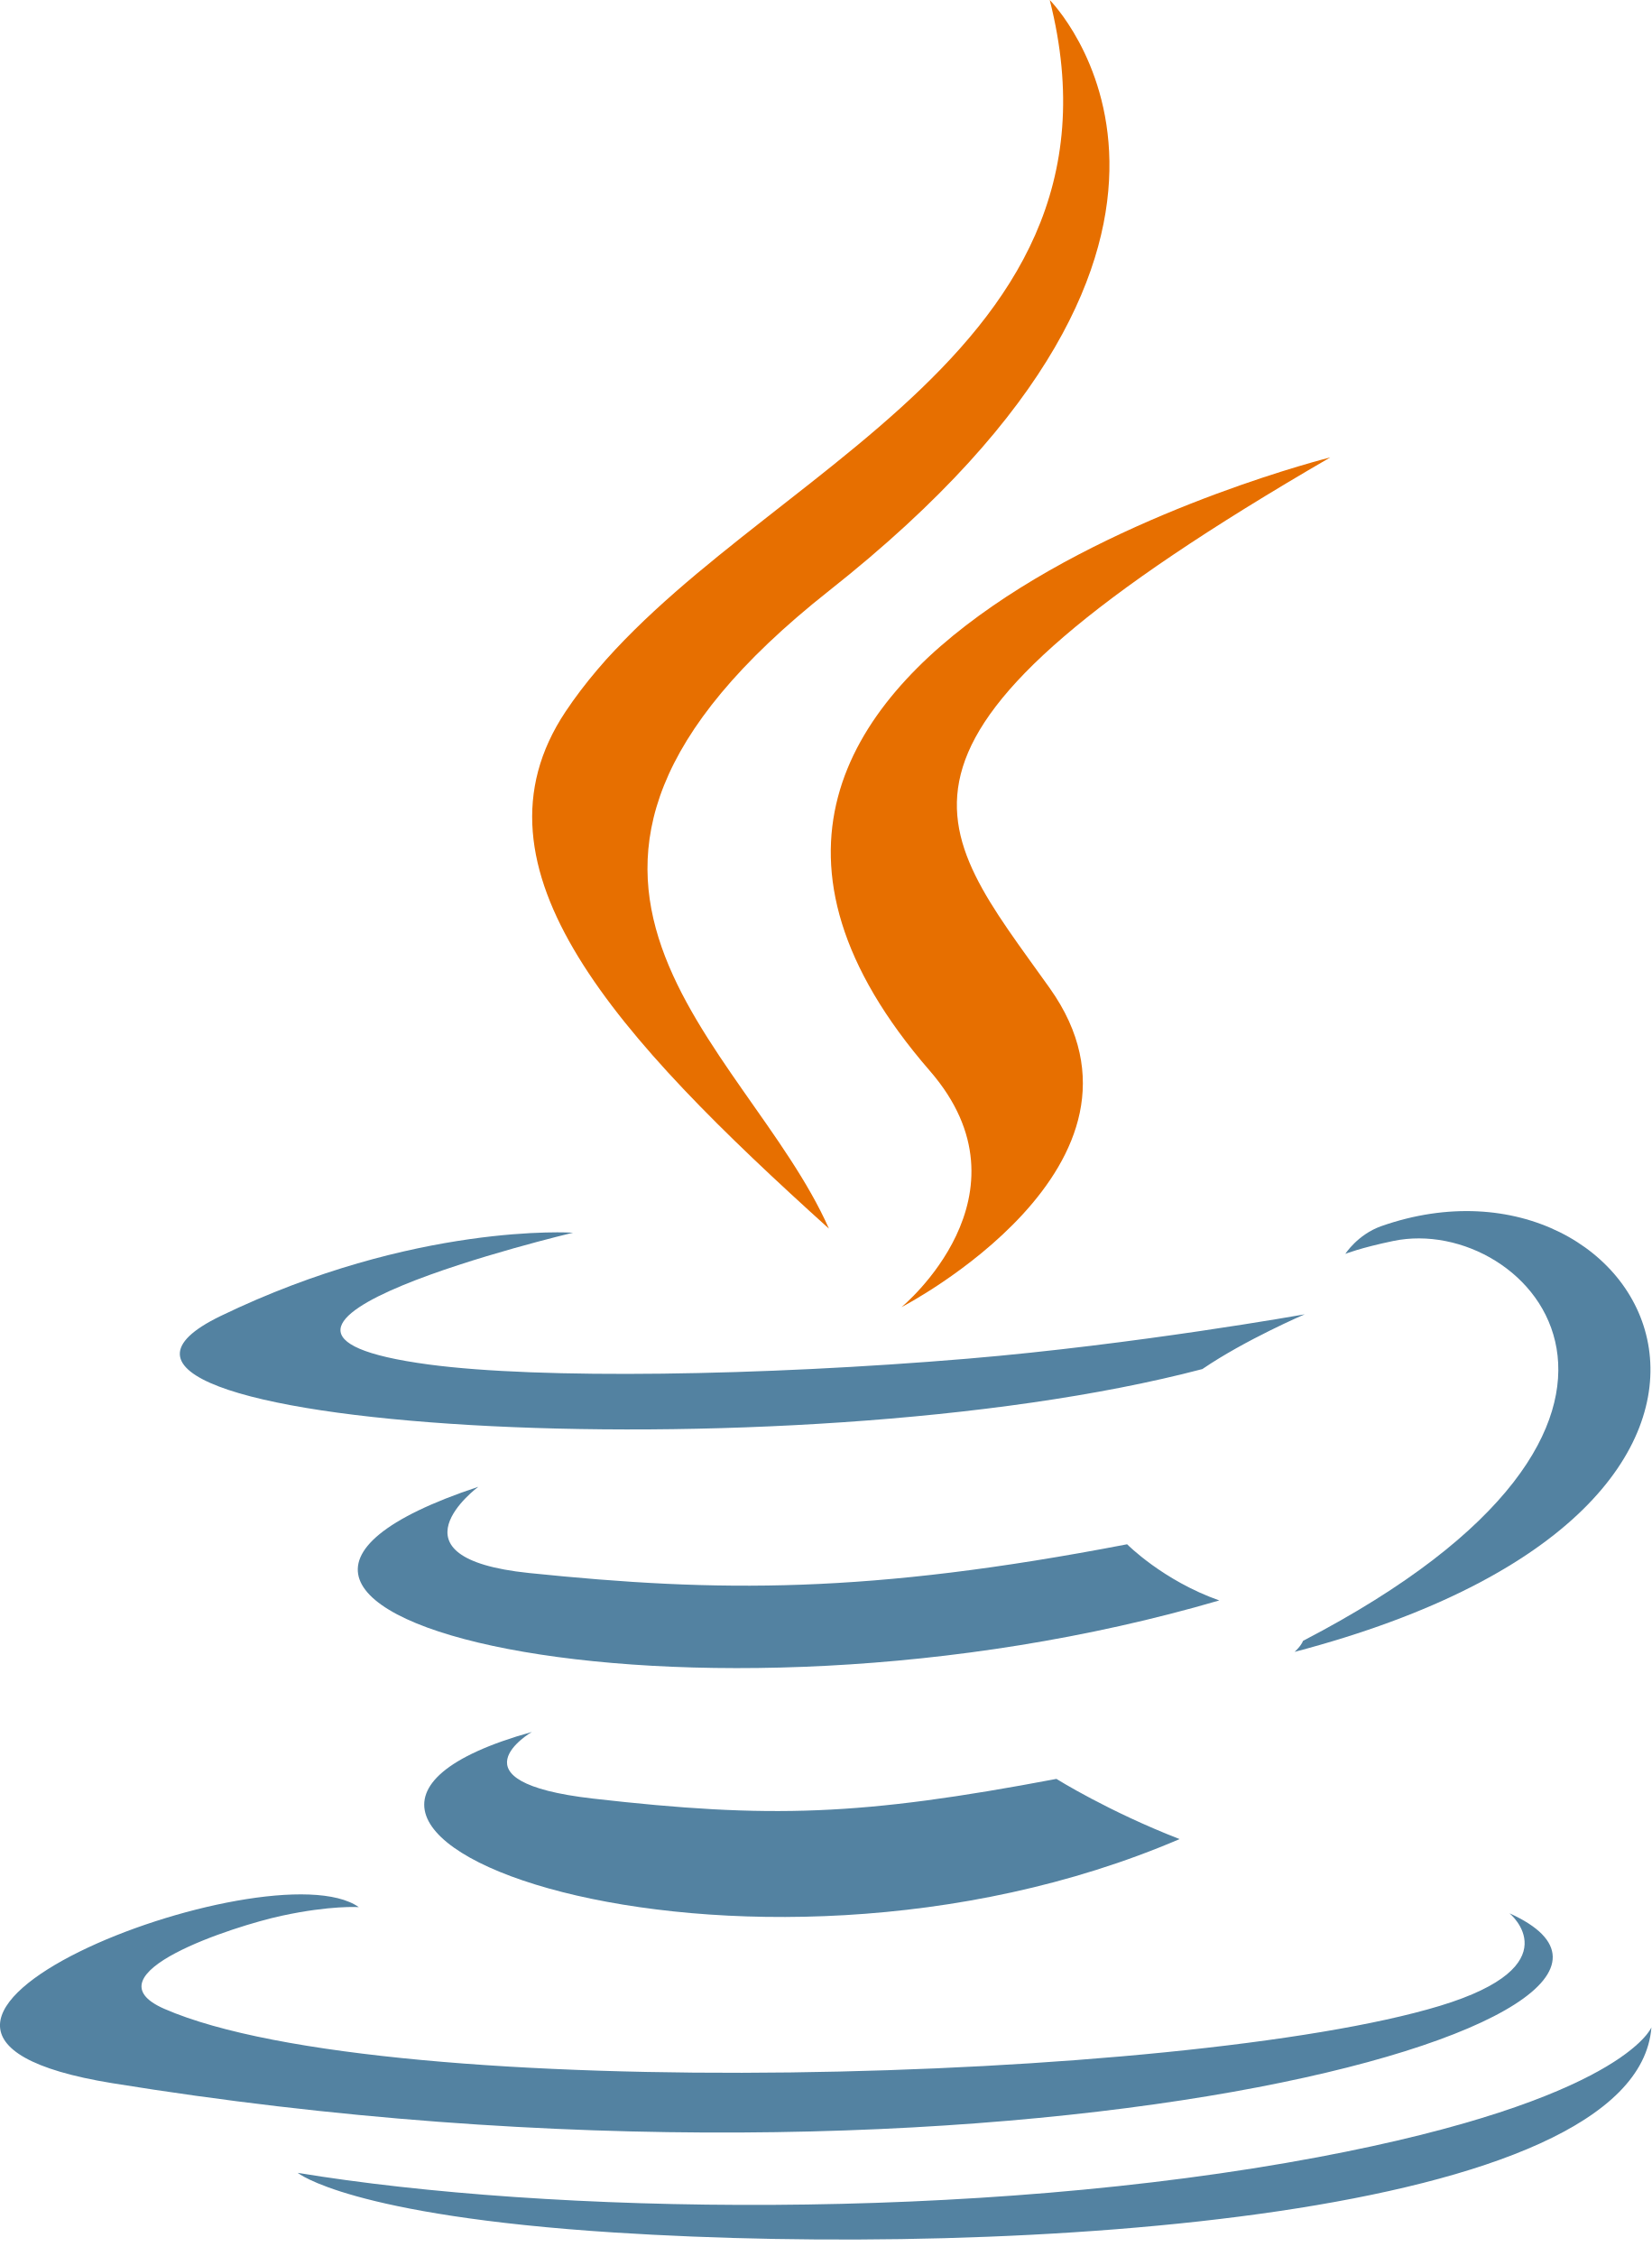
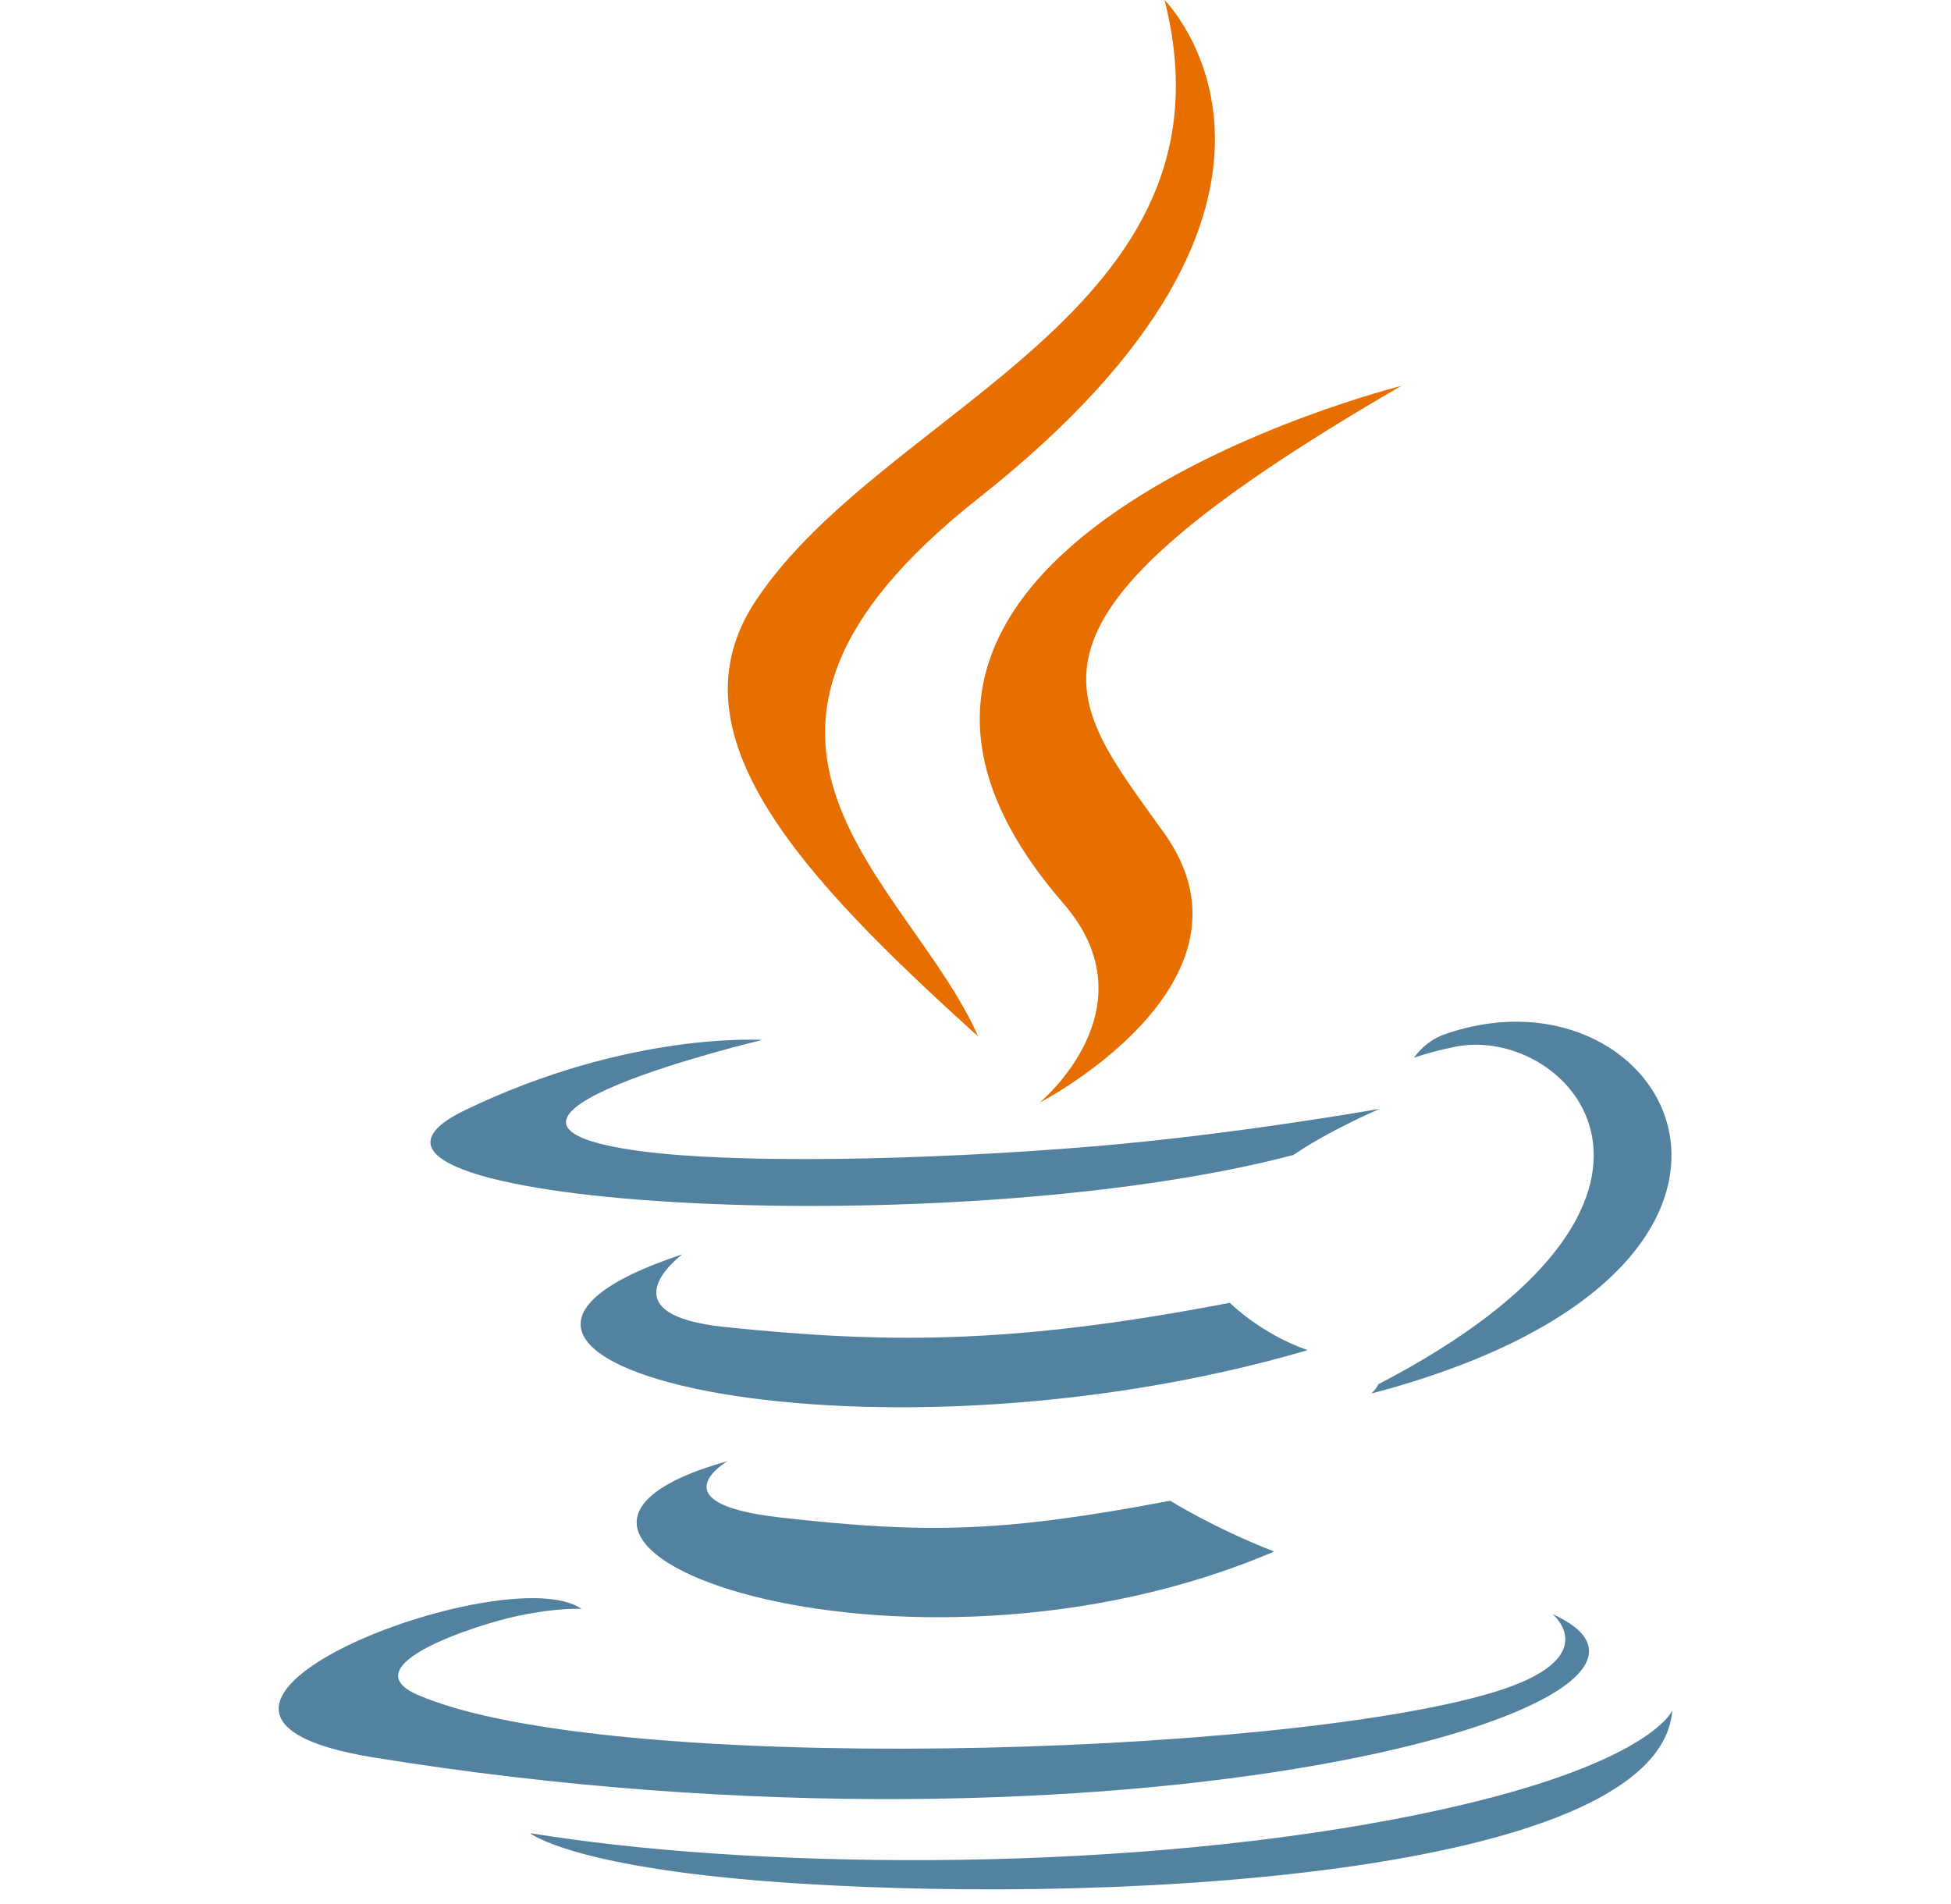
- <svg xmlns="http://www.w3.org/2000/svg" width="41" height="56" viewBox="0 0 41 56" fill="none">
+ <svg xmlns="http://www.w3.org/2000/svg" width="41" height="40" viewBox="0 0 41 56" fill="none">
  <path d="M13.204 42.992C13.204 42.992 11.08 44.227 14.716 44.645C19.122 45.148 21.373 45.076 26.228 44.157C26.228 44.157 27.504 44.958 29.286 45.651C18.404 50.315 4.657 45.38 13.204 42.992Z" fill="#5382A1" />
  <path d="M11.875 36.906C11.875 36.906 9.492 38.669 13.131 39.046C17.837 39.531 21.553 39.571 27.983 38.333C27.983 38.333 28.873 39.234 30.271 39.727C17.114 43.575 2.458 40.031 11.875 36.906Z" fill="#5382A1" />
  <path d="M23.085 26.581C25.767 29.668 22.381 32.447 22.381 32.447C22.381 32.447 29.19 28.932 26.063 24.53C23.142 20.425 20.902 18.386 33.027 11.354C33.027 11.354 13.996 16.108 23.085 26.581Z" fill="#E76F00" />
  <path d="M37.478 47.494C37.478 47.494 39.051 48.789 35.747 49.791C29.465 51.694 9.602 52.269 4.085 49.867C2.101 49.004 5.821 47.807 6.991 47.555C8.211 47.291 8.908 47.34 8.908 47.34C6.702 45.786 -5.35 50.391 2.786 51.71C24.975 55.309 43.234 50.09 37.478 47.494Z" fill="#5382A1" />
  <path d="M14.226 30.599C14.226 30.599 4.122 32.999 10.648 33.871C13.403 34.239 18.896 34.156 24.012 33.727C28.194 33.375 32.392 32.625 32.392 32.625C32.392 32.625 30.918 33.256 29.851 33.984C19.591 36.683 -0.229 35.428 5.477 32.667C10.303 30.335 14.226 30.599 14.226 30.599Z" fill="#5382A1" />
  <path d="M32.351 40.73C42.781 35.311 37.958 30.102 34.592 30.804C33.767 30.976 33.4 31.125 33.4 31.125C33.4 31.125 33.706 30.645 34.291 30.437C40.95 28.096 46.071 37.342 32.141 41.004C32.141 41.004 32.303 40.859 32.351 40.73Z" fill="#5382A1" />
  <path d="M26.062 0C26.062 0 31.839 5.778 20.584 14.663C11.559 21.791 18.526 25.855 20.58 30.498C15.312 25.745 11.446 21.561 14.04 17.666C17.847 11.95 28.393 9.178 26.062 0Z" fill="#E76F00" />
  <path d="M15.251 55.417C25.262 56.058 40.636 55.061 41 50.324C41 50.324 40.3 52.12 32.726 53.546C24.181 55.154 13.642 54.967 7.392 53.936C7.392 53.936 8.671 54.995 15.251 55.417Z" fill="#5382A1" />
</svg>
